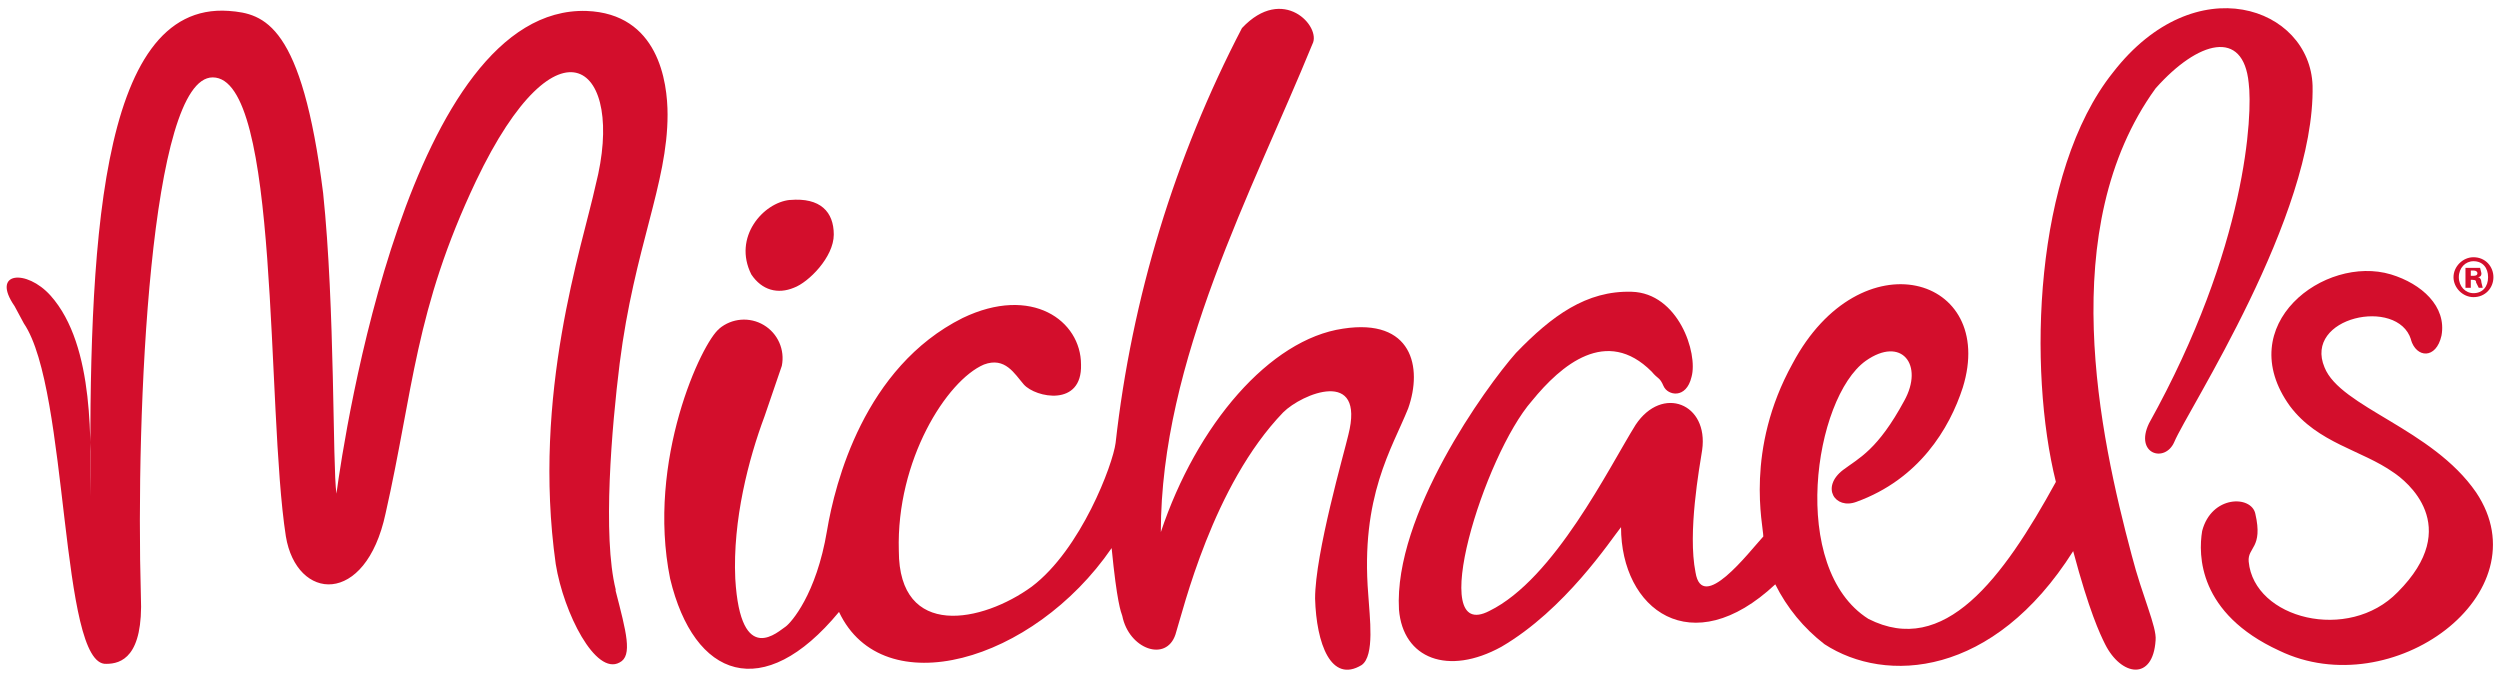
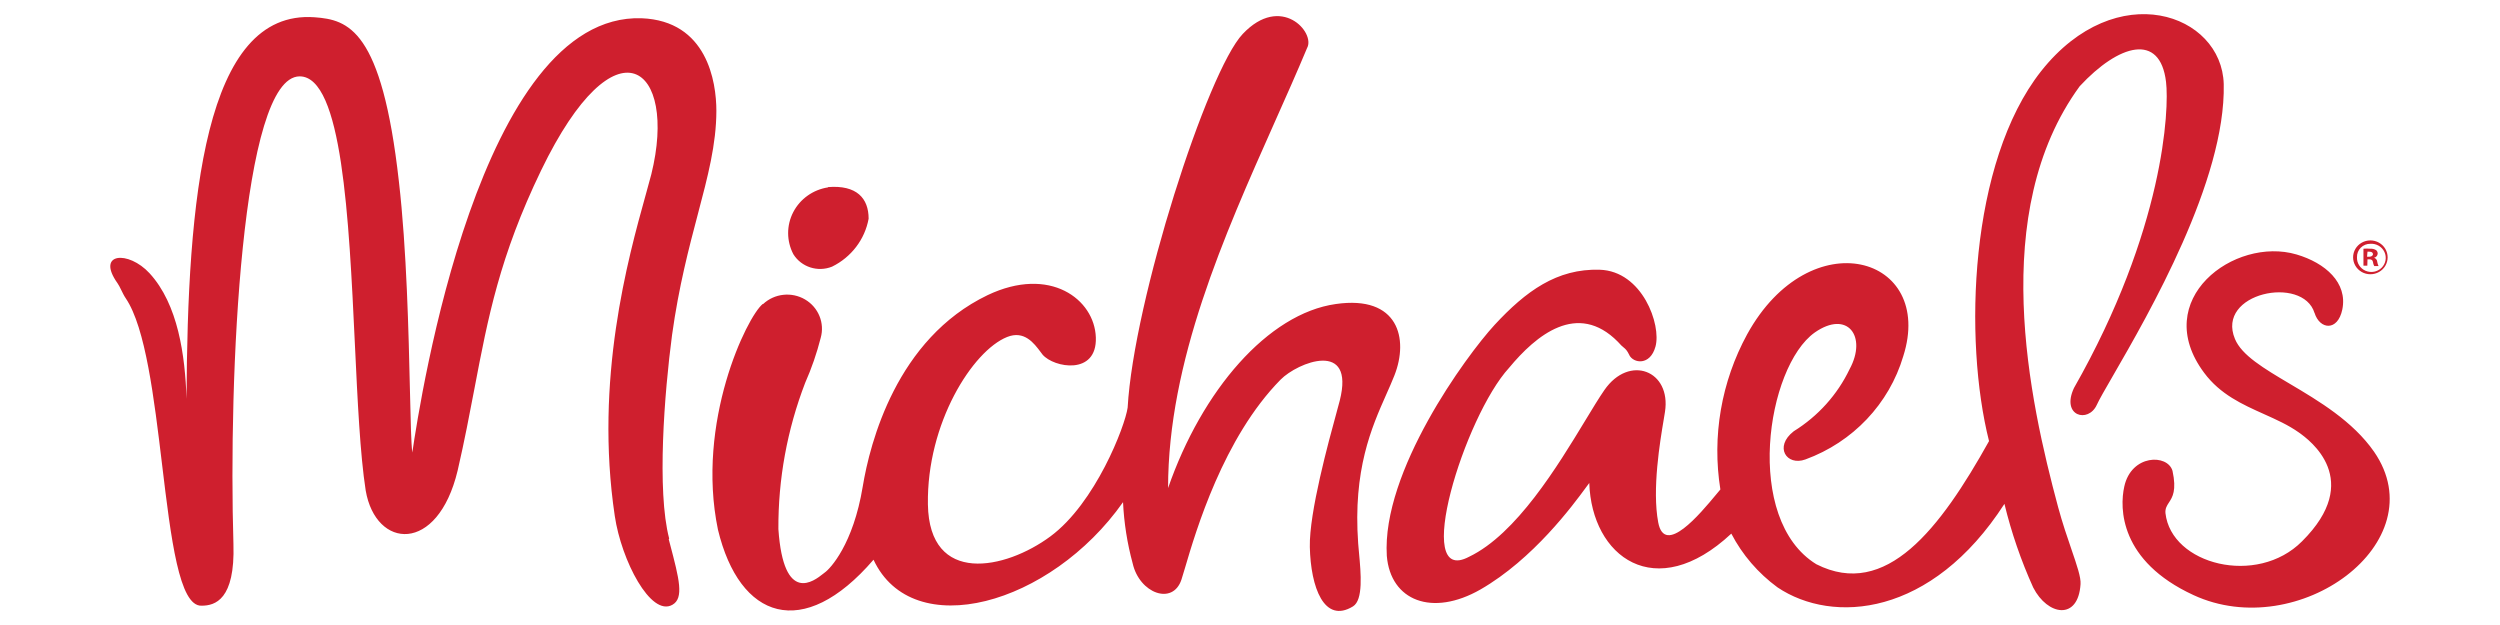
- <svg xmlns="http://www.w3.org/2000/svg" width="188" height="51" viewBox="0 0 49.74 13.434" version="1.1" aria-label="Michaels">
-   <g transform="translate(12.26445,-141.9839)">
-     <g transform="translate(184.9805,-76.62388)">
-       <path d="m -149.278,225.334 c 0.106,0.37 0.503,0.397 0.609,-0.079 0.106,-0.582 -0.397,-1.032 -1.005,-1.217 -1.323,-0.397 -3.175,1.005 -2.011,2.619 0.556,0.741 1.429,0.873 2.064,1.323 0.238,0.159 1.402,1.058 0.079,2.381 -0.979,1.005 -2.857,0.529 -2.963,-0.609 -0.026,-0.291 0.291,-0.265 0.132,-0.953 -0.079,-0.37 -0.873,-0.37 -1.058,0.344 -0.079,0.476 -0.079,1.64 1.535,2.381 2.249,1.085 5.265,-1.138 3.916,-3.149 -0.873,-1.27 -2.699,-1.693 -3.016,-2.487 -0.423,-1.005 1.455,-1.402 1.72,-0.556 m -35.719,4.974 c -0.265,-1.058 -0.079,-3.228 0.079,-4.498 0.291,-2.302 0.953,-3.572 0.953,-4.948 0,-0.661 -0.185,-2.011 -1.614,-2.064 -3.519,-0.106 -4.815,8.414 -4.974,9.604 -0.079,-0.529 -0.026,-3.704 -0.265,-5.98 -0.423,-3.36 -1.164,-3.572 -1.879,-3.625 -2.619,-0.185 -2.778,4.842 -2.752,9.657 0,-0.979 0.106,-2.99 -0.794,-3.995 -0.476,-0.529 -1.191,-0.476 -0.714,0.212 l 0.185,0.344 c 0.9,1.323 0.714,6.826 1.64,6.773 0.291,0 0.741,-0.132 0.688,-1.349 -0.106,-3.704 0.185,-10.319 1.429,-10.319 1.349,0 1.058,6.562 1.455,9.128 0.212,1.296 1.587,1.402 1.984,-0.45 0.556,-2.461 0.582,-4.048 1.799,-6.615 1.64,-3.44 2.99,-2.302 2.381,0.079 -0.265,1.217 -1.27,4.154 -0.794,7.541 0.159,0.979 0.794,2.223 1.27,1.958 0.265,-0.132 0.132,-0.609 -0.079,-1.429 m 2.064,-5.212 c -0.344,0.265 -1.455,2.619 -0.979,4.974 0.476,1.984 1.852,2.487 3.36,0.661 0.873,1.852 3.863,1.005 5.424,-1.27 0.106,1.085 0.185,1.27 0.212,1.349 0.132,0.661 0.873,0.926 1.058,0.37 0.159,-0.503 0.741,-2.963 2.143,-4.419 0.37,-0.37 1.64,-0.9 1.296,0.45 -0.079,0.344 -0.661,2.355 -0.661,3.254 0.026,0.9 0.318,1.693 0.926,1.323 0.265,-0.185 0.159,-0.953 0.132,-1.402 -0.159,-1.958 0.476,-2.91 0.794,-3.704 0.291,-0.82 0.079,-1.799 -1.296,-1.587 -1.455,0.212 -2.91,1.905 -3.625,4.048 0,-3.413 1.826,-6.8 3.016,-9.71 0.185,-0.344 -0.582,-1.191 -1.402,-0.318 a 23.548,23.548 0 0 0 -2.514,8.255 c -0.053,0.423 -0.688,2.117 -1.667,2.857 -0.979,0.714 -2.646,1.058 -2.646,-0.714 -0.053,-1.799 0.953,-3.387 1.693,-3.704 0.423,-0.159 0.609,0.185 0.794,0.397 0.238,0.265 1.164,0.45 1.138,-0.397 0,-0.873 -0.979,-1.587 -2.355,-0.926 -1.958,0.979 -2.54,3.281 -2.699,4.233 -0.212,1.27 -0.714,1.826 -0.82,1.905 -0.132,0.079 -0.9,0.847 -1.005,-0.953 -0.053,-1.164 0.265,-2.381 0.582,-3.228 l 0.344,-1.005 a 0.767,0.767 0 0 0 -1.244,-0.741" fill="#d30e2c" fill-rule="evenodd" stroke-width="0.265" />
-       <path d="m -181.53,222.556 c -0.529,0.053 -1.138,0.741 -0.767,1.482 0.212,0.318 0.529,0.397 0.847,0.265 0.291,-0.106 0.794,-0.609 0.794,-1.058 0,-0.45 -0.265,-0.741 -0.873,-0.688 m 17.383,3.704 c 0.079,0.185 0.45,0.265 0.556,-0.185 0.132,-0.476 -0.265,-1.667 -1.191,-1.693 -0.9,-0.026 -1.587,0.476 -2.302,1.217 -0.609,0.688 -2.434,3.228 -2.328,5.106 0.079,0.979 0.979,1.323 2.037,0.741 1.27,-0.741 2.17,-2.117 2.381,-2.381 0,1.64 1.402,2.699 3.069,1.138 a 3.44,3.44 0 0 0 0.979,1.191 c 1.217,0.794 3.36,0.661 4.948,-1.852 0.318,1.191 0.529,1.64 0.635,1.852 0.318,0.635 0.953,0.741 1.005,-0.079 0.026,-0.265 -0.265,-0.873 -0.476,-1.693 -0.635,-2.381 -1.535,-6.509 0.476,-9.287 0.847,-0.953 1.746,-1.191 1.852,-0.106 0.079,0.609 -0.026,3.254 -1.984,6.773 -0.291,0.609 0.318,0.794 0.503,0.37 0.265,-0.635 2.805,-4.498 2.752,-7.091 -0.053,-1.561 -2.328,-2.381 -3.969,-0.265 -1.587,1.984 -1.693,5.927 -1.138,8.149 -1.058,1.931 -2.223,3.493 -3.731,2.725 -1.587,-1.005 -1.085,-4.392 -0.053,-5.133 0.714,-0.503 1.164,0.079 0.767,0.794 -0.529,0.979 -0.9,1.138 -1.217,1.376 -0.45,0.344 -0.159,0.794 0.265,0.635 1.244,-0.45 1.852,-1.455 2.117,-2.275 0.688,-2.223 -2.037,-3.016 -3.387,-0.476 -0.953,1.72 -0.582,3.228 -0.582,3.44 -0.291,0.318 -1.217,1.535 -1.349,0.714 -0.159,-0.794 0.079,-2.09 0.132,-2.434 0.132,-0.926 -0.794,-1.296 -1.323,-0.503 -0.529,0.847 -1.614,3.069 -2.91,3.704 -1.27,0.661 -0.106,-3.096 0.847,-4.18 0.582,-0.714 1.482,-1.482 2.381,-0.582 0.132,0.159 0.159,0.106 0.238,0.291 m 16.06,-2.196 h 0.026 c 0.053,0 0.106,0 0.106,-0.053 0,-0.026 -0.026,-0.053 -0.079,-0.053 h -0.053 z m 0,0.238 h -0.106 v -0.397 h 0.291 l 0.026,0.106 c 0,0.026 0,0.079 -0.079,0.079 0.053,0 0.079,0.053 0.079,0.106 l 0.026,0.106 h -0.079 l -0.053,-0.106 c 0,-0.026 0,-0.053 -0.079,-0.053 h -0.026 z m 0.053,-0.529 c -0.159,0 -0.291,0.132 -0.291,0.318 0,0.185 0.132,0.318 0.291,0.318 0.185,0 0.291,-0.132 0.291,-0.318 0,-0.185 -0.106,-0.318 -0.291,-0.318 z m 0,-0.079 c 0.238,0 0.397,0.185 0.397,0.397 0,0.212 -0.159,0.397 -0.397,0.397 -0.212,0 -0.397,-0.185 -0.397,-0.397 0,-0.212 0.185,-0.397 0.397,-0.397 z" fill="#d30e2c" fill-rule="evenodd" stroke-width="0.265" />
-     </g>
-   </g>
+ <svg xmlns="http://www.w3.org/2000/svg" width="160" height="40" viewBox="0 0 160 40" fill="none">
+   <path fill-rule="evenodd" clip-rule="evenodd" d="M105.95 22.183C105.609 23.419 104.541 23.257 104.274 22.724V22.715C104.122 22.411 104.04 22.343 103.913 22.238C103.825 22.166 103.716 22.075 103.546 21.876C100.949 19.249 98.297 21.47 96.584 23.537C93.72 26.66 90.34 37.591 94.023 35.632C97.049 34.181 99.692 29.823 101.456 26.914L101.456 26.914C101.931 26.13 102.343 25.451 102.681 24.963C104.274 22.661 106.972 23.717 106.558 26.362C106.539 26.487 106.512 26.649 106.479 26.844C106.242 28.253 105.728 31.312 106.125 33.43C106.535 35.62 108.808 32.883 109.835 31.647C109.938 31.523 110.029 31.414 110.104 31.326C109.56 27.922 110.161 24.437 111.817 21.397C115.86 14.059 123.854 16.369 121.809 22.796C120.904 25.845 118.582 28.295 115.547 29.404C114.34 29.846 113.52 28.591 114.801 27.599C116.354 26.636 117.594 25.258 118.374 23.627C119.516 21.524 118.236 19.818 116.145 21.28C113.051 23.473 111.568 33.24 116.246 36.111C120.704 38.367 124.167 33.845 127.298 28.23C125.668 21.767 126.027 10.394 130.632 4.554C135.449 -1.53 142.199 0.871 142.319 5.384C142.454 11.544 137.509 20.103 135.238 24.034C134.723 24.924 134.346 25.577 134.196 25.91C133.653 27.102 131.894 26.642 132.732 24.836C138.506 14.691 138.838 6.982 138.626 5.24C138.248 2.071 135.614 2.812 133.1 5.52C127.215 13.589 129.877 25.595 131.719 32.455C131.997 33.482 132.309 34.392 132.572 35.157L132.572 35.157L132.572 35.158C132.925 36.188 133.187 36.953 133.155 37.383C133.008 39.73 131.046 39.405 130.125 37.6C129.345 35.875 128.728 34.083 128.284 32.247C123.623 39.477 117.296 39.965 113.76 37.591C112.519 36.681 111.508 35.505 110.804 34.152C105.941 38.692 101.861 35.623 101.714 30.911C101.664 30.976 101.594 31.071 101.504 31.193L101.503 31.195L101.503 31.195C100.664 32.337 98.135 35.778 94.751 37.726C91.657 39.495 88.995 38.448 88.756 35.578C88.424 30.189 93.812 22.796 95.654 20.793C97.652 18.635 99.641 17.182 102.377 17.263C105.112 17.344 106.337 20.793 105.95 22.183ZM45.949 33.899C44.522 27.012 47.809 20.269 48.813 19.457H48.841C49.567 18.78 50.664 18.661 51.524 19.166C52.383 19.671 52.792 20.677 52.525 21.623C52.275 22.608 51.942 23.571 51.53 24.503C50.379 27.493 49.798 30.666 49.817 33.863C50.15 38.733 52.113 37.173 52.677 36.725C52.721 36.689 52.757 36.661 52.783 36.643C53.133 36.4 54.606 34.838 55.214 31.146C55.675 28.348 57.378 21.686 63.208 18.888C67.196 16.992 70.051 19.15 70.134 21.596C70.217 24.042 67.445 23.537 66.726 22.697C66.688 22.647 66.648 22.594 66.606 22.538C66.176 21.962 65.551 21.125 64.451 21.569C62.25 22.453 59.303 27.084 59.386 32.283C59.469 37.483 64.341 36.463 67.223 34.332C70.106 32.202 72.003 27.274 72.169 26.091C72.556 19.222 77.28 4.545 79.537 2.171C81.987 -0.42 84.206 2.081 83.653 3.073C83.005 4.622 82.294 6.219 81.564 7.856L81.564 7.856C78.336 15.103 74.757 23.137 74.757 31.236C76.921 24.99 81.148 20.07 85.495 19.457C89.511 18.879 90.165 21.686 89.244 24.024C89.09 24.414 88.912 24.815 88.724 25.239C87.783 27.36 86.585 30.058 86.923 34.775C86.937 34.961 86.956 35.166 86.976 35.38C87.098 36.694 87.256 38.398 86.591 38.809C84.749 39.938 83.884 37.591 83.829 35.009C83.781 32.809 85.032 28.249 85.551 26.357L85.551 26.357L85.551 26.357L85.551 26.355C85.641 26.028 85.709 25.781 85.744 25.64C86.739 21.713 83.046 23.194 81.959 24.295C78.291 28.017 76.531 33.998 75.84 36.347C75.745 36.67 75.67 36.924 75.613 37.094C75.061 38.764 72.924 37.979 72.491 36.056C72.143 34.776 71.936 33.463 71.874 32.139C67.233 38.728 58.41 41.184 55.905 35.822C51.392 41.066 47.331 39.631 45.949 33.899ZM42.827 34.467C42.026 31.416 42.523 25.124 43.011 21.442C43.444 18.323 44.094 15.859 44.663 13.704L44.663 13.704L44.663 13.704L44.663 13.704L44.663 13.704L44.663 13.704L44.663 13.704L44.663 13.704C45.305 11.274 45.843 9.237 45.848 7.098C45.848 5.221 45.249 1.33 41.059 1.168C30.716 0.825 26.903 25.477 26.388 28.961C26.314 28.404 26.28 26.936 26.236 24.979C26.152 21.321 26.029 15.952 25.531 11.63C24.435 1.827 22.271 1.267 20.134 1.105C13.063 0.593 11.994 12.774 11.939 25.528C11.845 22.735 11.399 19.479 9.571 17.488C8.217 16.017 6.126 16.161 7.517 18.12C7.593 18.221 7.671 18.381 7.756 18.554C7.845 18.738 7.942 18.937 8.051 19.095C9.318 20.968 9.863 25.494 10.373 29.732C10.941 34.46 11.467 38.83 12.905 38.764C13.761 38.764 15.051 38.384 14.94 34.828C14.618 24.104 15.447 4.905 19.177 4.887C21.901 4.887 22.331 13.96 22.713 22.028C22.884 25.657 23.047 29.084 23.404 31.389C24.048 35.153 28.009 35.469 29.289 30.116C29.727 28.217 30.054 26.498 30.367 24.858C31.23 20.326 31.979 16.396 34.63 10.908C39.429 0.978 43.389 4.255 41.685 11.151C41.585 11.536 41.461 11.981 41.323 12.479L41.322 12.48C40.188 16.562 38.041 24.287 39.346 33.023C39.769 35.875 41.648 39.486 43.029 38.709C43.792 38.289 43.462 37.035 42.889 34.854L42.799 34.512L42.827 34.467ZM148.13 20.032C147.384 17.595 141.803 18.742 143.037 21.693C143.468 22.738 144.886 23.578 146.535 24.556C148.407 25.665 150.577 26.952 151.943 28.915C155.94 34.719 147.08 41.182 140.385 38.086C135.66 35.91 135.642 32.525 135.955 31.135C136.406 29.077 138.718 29.041 139.04 30.133C139.313 31.391 139.037 31.817 138.811 32.163C138.679 32.365 138.565 32.541 138.589 32.841C138.957 36.136 144.446 37.544 147.329 34.646C151.289 30.711 147.817 28.165 147.126 27.678C146.453 27.2 145.679 26.853 144.889 26.499C143.517 25.883 142.095 25.246 141.066 23.86C137.567 19.175 143 15.113 146.979 16.286C148.821 16.828 150.257 18.092 149.908 19.807C149.613 21.224 148.462 21.098 148.13 20.023V20.032ZM52.995 11.992C52.036 12.139 51.209 12.728 50.769 13.575C50.329 14.422 50.332 15.425 50.775 16.27C51.289 17.096 52.34 17.433 53.252 17.065C54.483 16.461 55.35 15.323 55.592 13.996C55.592 12.687 54.827 11.829 52.995 11.974V11.992ZM151.519 16.108H151.639C151.796 16.108 151.869 16.171 151.869 16.27C151.869 16.369 151.759 16.433 151.612 16.433H151.492L151.519 16.108ZM151.638 16.596H151.519L151.509 17.002H151.261V15.918C151.402 15.906 151.543 15.906 151.684 15.918C151.82 15.907 151.955 15.939 152.071 16.009C152.137 16.066 152.174 16.148 152.172 16.234C152.163 16.362 152.07 16.468 151.942 16.496C152.06 16.537 152.141 16.645 152.145 16.767C152.159 16.858 152.187 16.946 152.228 17.029H151.951C151.907 16.947 151.879 16.858 151.869 16.767C151.85 16.65 151.776 16.596 151.638 16.596ZM151.703 15.603C152.085 15.577 152.443 15.785 152.603 16.125C152.763 16.465 152.692 16.867 152.425 17.135C152.158 17.402 151.749 17.48 151.399 17.331C151.048 17.181 150.829 16.835 150.847 16.46C150.839 16.234 150.927 16.014 151.088 15.852C151.25 15.69 151.472 15.6 151.703 15.603ZM150.746 15.928C150.944 15.592 151.309 15.386 151.704 15.386C152.098 15.386 152.463 15.592 152.661 15.928C152.858 16.263 152.858 16.676 152.661 17.011C152.463 17.346 152.098 17.552 151.704 17.552C151.309 17.552 150.944 17.346 150.746 17.011C150.549 16.676 150.549 16.263 150.746 15.928Z" fill="#CF1F2E" />
</svg>
